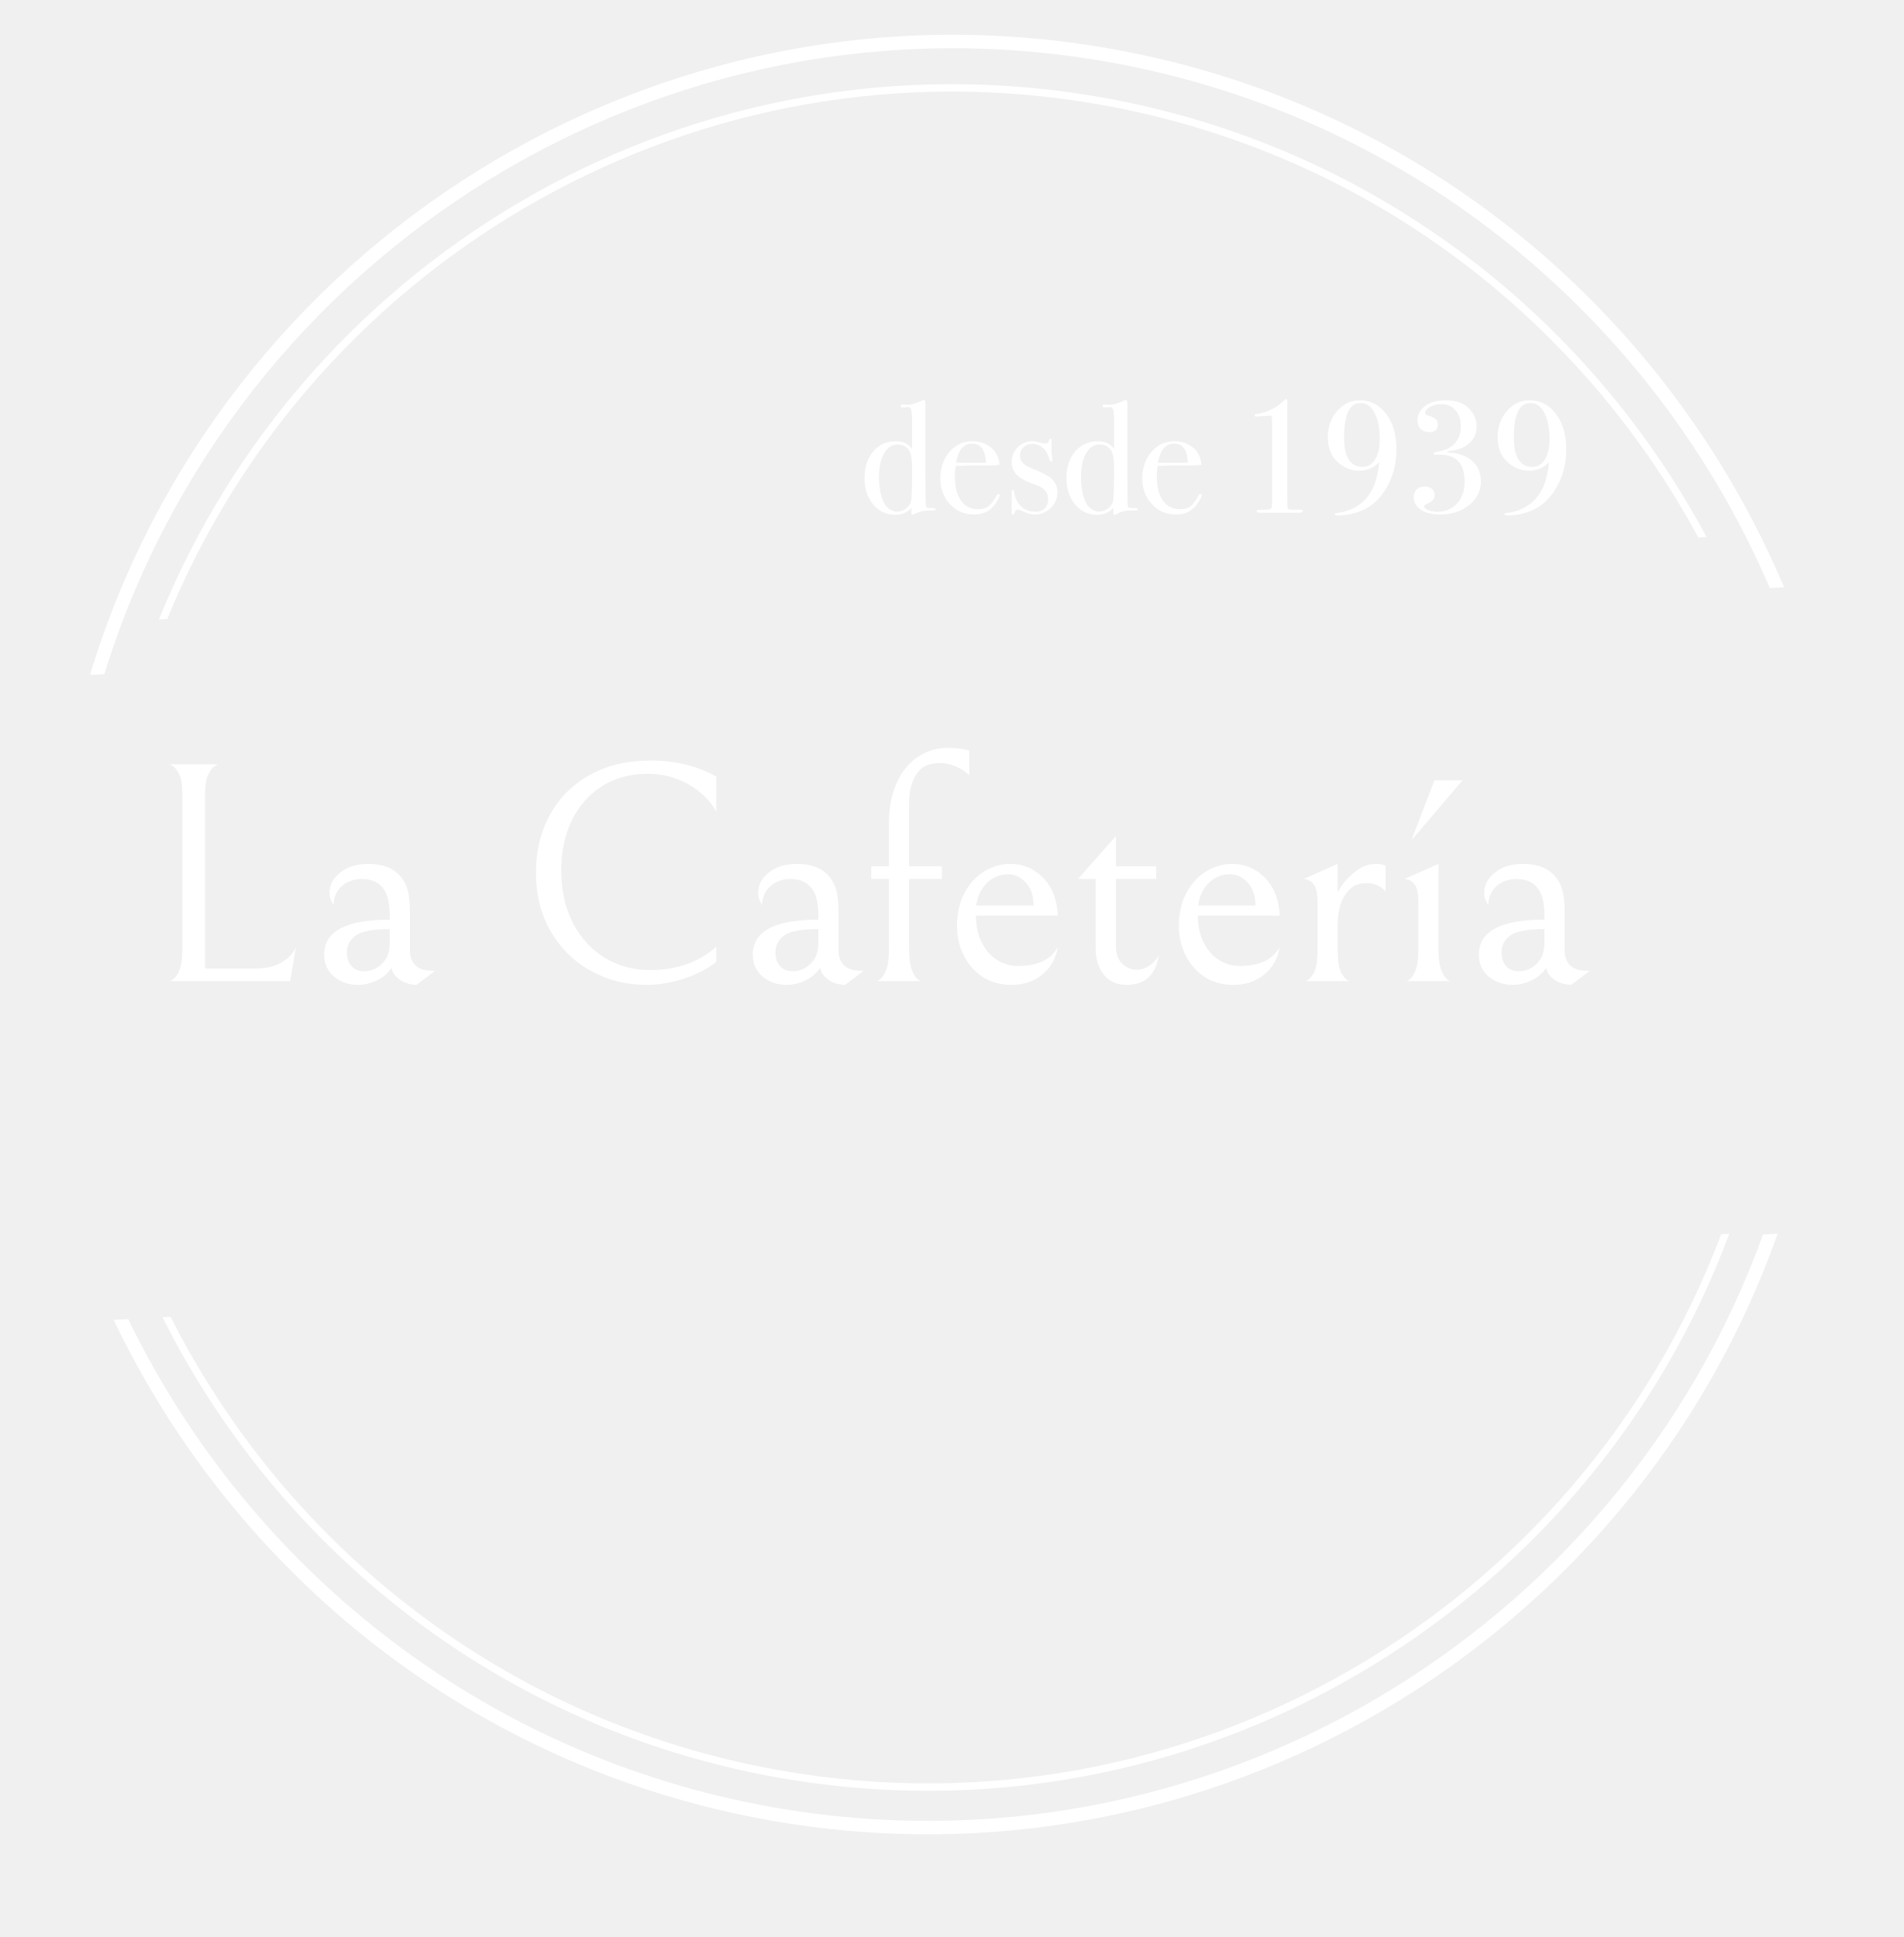
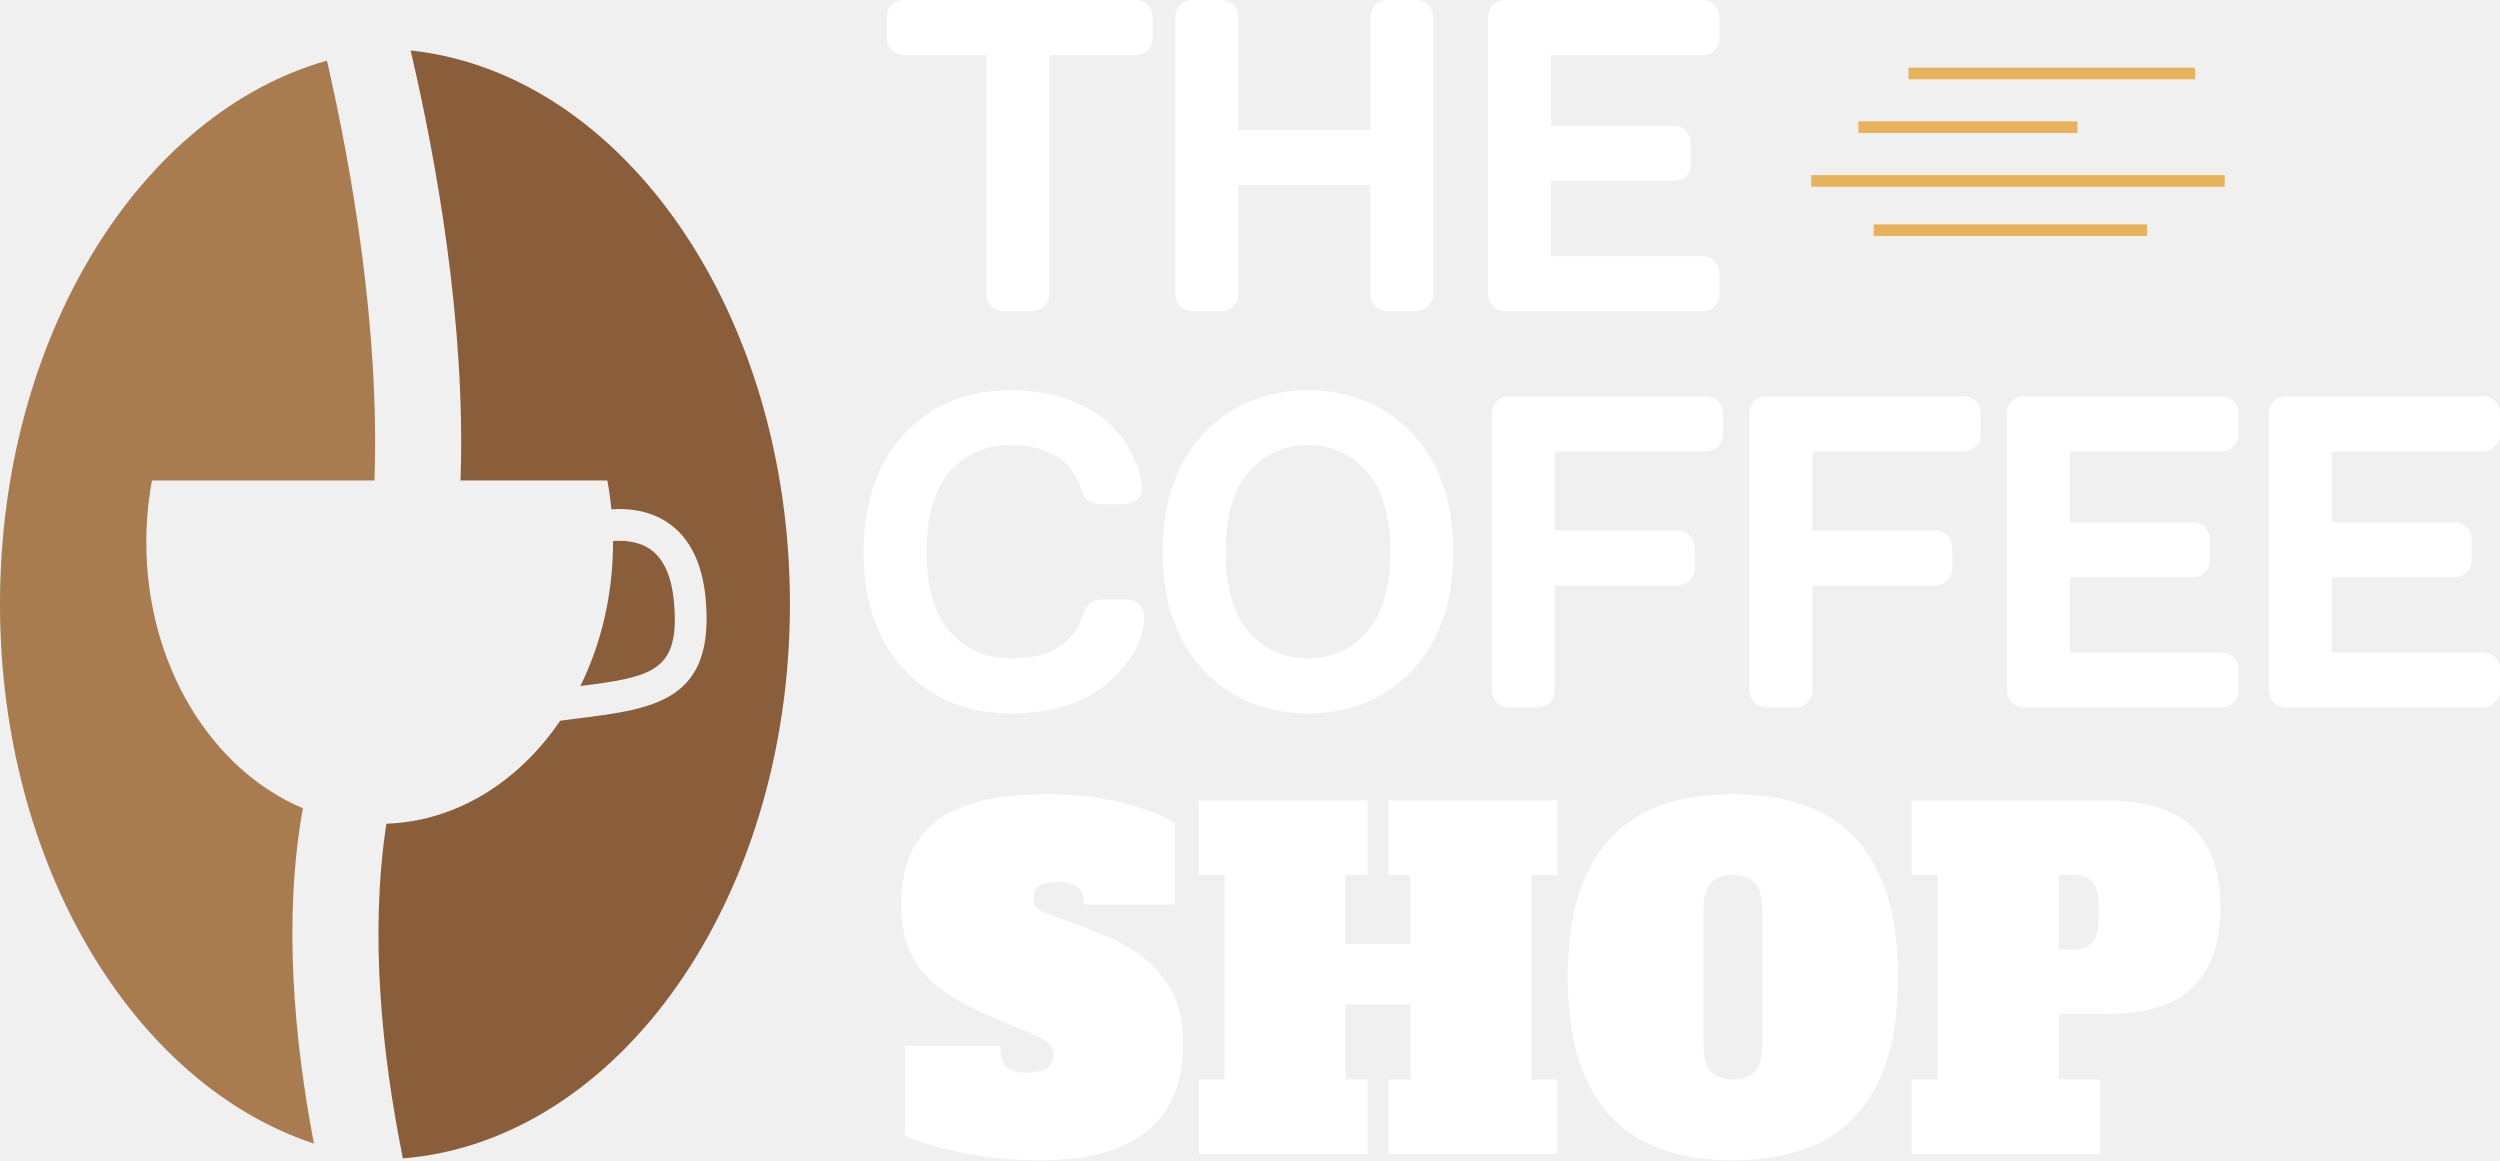
- <svg xmlns="http://www.w3.org/2000/svg" width="341" height="347" viewBox="0 0 341 347">
-   <path fill="#FFF" d="M198.438 11.092c54.811 9.699 98.097 46.549 118.559 94.246l2.555-.133C298.929 56.394 254.809 18.621 198.86 8.719 117.549-5.67 39.478 43.756 16.121 120.911l2.563-.132C42.003 45.255 118.636-3.031 198.438 11.092zM315.783 221.156c-25.804 71.428-100.105 116.27-177.38 102.594-52.17-9.232-93.9-43.069-115.445-87.437l-2.601.136c21.737 45.487 64.308 80.235 117.626 89.671 78.793 13.945 154.545-32.031 180.419-105.1l-2.619.136z" />
-   <path fill="#FFF" d="M197.046 18.743c47.448 8.396 85.836 38.12 107.144 77.538l1.467-.079c-21.434-40.033-60.296-70.256-108.38-78.765-72.492-12.829-142.29 27.818-168.803 93.527l1.479-.08C56.416 46.091 125.394 6.062 197.046 18.743zM308.29 221.104c-25.245 67.079-95.533 108.975-168.609 96.043-48.932-8.66-88.271-39.98-109.131-81.248l-1.439.077c20.973 41.882 60.775 73.708 110.338 82.479 73.916 13.08 144.996-29.446 170.283-97.426l-1.442.075z" />
-   <g fill="#FFF">
-     <path d="M167.597 91.255c0 .133-.133.199-.398.199h-.856c-.932 0-1.722.185-2.368.551-.266.146-.428.221-.484.221-.171 0-.257-.115-.257-.343l.028-.885c-.817.818-1.788 1.228-2.91 1.228-1.598 0-2.915-.618-3.951-1.85s-1.555-2.803-1.555-4.712c0-1.968.518-3.563 1.555-4.785 1.037-1.223 2.392-1.833 4.065-1.833 1.293 0 2.264.464 2.91 1.396v-4.45c0-1.444-.066-2.339-.197-2.683-.113-.284-.282-.418-.507-.398-.544.057-.871.086-.984.086-.244 0-.365-.086-.365-.257 0-.172.104-.256.312-.256l1.02.027c.567.02 1.437-.246 2.608-.799a.454.454 0 0 1 .198-.057c.188 0 .283.229.283.685v11.241c0 4.507.038 6.923.114 7.246.038.134.485.199 1.341.199.265 0 .398.078.398.229zm-4.221-7.16c0-1.826-.199-2.996-.6-3.51-.513-.646-1.17-.97-1.967-.97-1.027 0-1.846.533-2.455 1.599-.609 1.063-.912 2.491-.912 4.277 0 1.713.267 3.178.799 4.395.229.514.565.937 1.012 1.269.447.333.908.499 1.384.499a2.63 2.63 0 0 0 1.598-.526c.475-.353.784-.775.927-1.27.142-.496.214-2.416.214-5.763zM179.066 88.717c0 .189-.148.526-.442 1.012-.295.485-.595.88-.898 1.185-.818.836-1.912 1.255-3.282 1.255-1.711 0-3.142-.618-4.293-1.854-1.149-1.236-1.726-2.767-1.726-4.593 0-1.902.547-3.49 1.64-4.766 1.095-1.272 2.459-1.909 4.094-1.909 1.352 0 2.483.394 3.395 1.184.915.788 1.398 1.802 1.456 3.038-.608.095-1.418.133-2.426.113h-1.996c-.133 0-1.274.029-3.423.085a11.695 11.695 0 0 0-.143 1.791c0 1.915.366 3.388 1.098 4.421.732 1.032 1.764 1.548 3.096 1.548.761 0 1.368-.17 1.826-.513.456-.343.95-.999 1.482-1.97.076-.15.181-.227.314-.227.152 0 .228.066.228.2zm-2.483-5.821c-.076-2.283-.893-3.424-2.452-3.424-1.54 0-2.502 1.141-2.882 3.424h5.334zM189.393 88.193c0 1.106-.401 2.044-1.203 2.815a4.004 4.004 0 0 1-2.876 1.159c-.643 0-1.427-.229-2.351-.685-.246-.133-.464-.2-.652-.2-.266 0-.463.181-.595.542-.076.229-.18.343-.312.343-.133 0-.199-.077-.199-.229v-.343-1.683-.685-1.113c0-.209.067-.313.2-.313.152 0 .237.105.256.316.114.881.361 1.571.742 2.068.761.997 1.778 1.495 3.053 1.495.685 0 1.236-.199 1.654-.601.418-.399.629-.934.629-1.602 0-.743-.239-1.334-.715-1.772-.267-.247-.509-.424-.728-.528-.218-.106-.86-.357-1.925-.758-2.111-.801-3.167-2.001-3.167-3.603 0-1.066.357-1.964 1.075-2.688.717-.724 1.604-1.085 2.661-1.085.376 0 .943.113 1.697.342.189.057.358.085.51.085.396 0 .642-.188.735-.569.058-.191.142-.287.256-.287.132 0 .198.076.198.229v1.368c-.02.457.027 1.189.143 2.197v.058c0 .151-.076.228-.229.228-.114 0-.257-.287-.429-.862-.209-.691-.574-1.248-1.098-1.67a2.8 2.8 0 0 0-1.812-.635c-.646 0-1.179.2-1.597.601-.419.401-.628.906-.628 1.516 0 .953.637 1.678 1.912 2.173 1.977.782 3.233 1.43 3.765 1.944.688.67 1.03 1.478 1.03 2.432zM203.77 91.255c0 .133-.132.199-.398.199h-.856c-.933 0-1.722.185-2.368.551-.268.146-.428.221-.484.221-.172 0-.258-.115-.258-.343l.029-.885c-.818.818-1.787 1.228-2.909 1.228-1.599 0-2.916-.618-3.952-1.85-1.037-1.231-1.555-2.803-1.555-4.712 0-1.968.518-3.563 1.555-4.785 1.036-1.223 2.392-1.833 4.065-1.833 1.293 0 2.264.464 2.909 1.396v-4.45c0-1.444-.065-2.339-.195-2.683-.114-.284-.282-.418-.508-.398-.544.057-.872.086-.984.086-.244 0-.365-.086-.365-.257 0-.172.104-.256.312-.256l1.021.027c.566.02 1.435-.246 2.607-.799a.45.45 0 0 1 .198-.057c.189 0 .284.229.284.685v11.241c0 4.507.037 6.923.113 7.246.038.134.485.199 1.341.199.266 0 .398.078.398.229zm-4.222-7.16c0-1.826-.199-2.996-.598-3.51-.515-.646-1.17-.97-1.969-.97-1.027 0-1.846.533-2.454 1.599-.609 1.063-.912 2.491-.912 4.277 0 1.713.266 3.178.799 4.395.228.514.565.937 1.012 1.269.447.333.909.499 1.384.499a2.63 2.63 0 0 0 1.599-.526c.475-.353.784-.775.927-1.27.141-.496.212-2.416.212-5.763zM215.239 88.717c0 .189-.148.526-.442 1.012-.296.485-.595.88-.899 1.185-.818.836-1.911 1.255-3.281 1.255-1.711 0-3.142-.618-4.293-1.854-1.15-1.236-1.726-2.767-1.726-4.593 0-1.902.547-3.49 1.64-4.766 1.095-1.272 2.458-1.909 4.094-1.909 1.351 0 2.482.394 3.396 1.184.913.788 1.397 1.802 1.456 3.038-.609.095-1.419.133-2.426.113h-1.997c-.133 0-1.274.029-3.423.085a11.7 11.7 0 0 0-.144 1.791c0 1.915.366 3.388 1.099 4.421.732 1.032 1.764 1.548 3.096 1.548.76 0 1.369-.17 1.826-.513.455-.343.949-.999 1.482-1.97.076-.15.181-.227.313-.227.153 0 .229.066.229.2zm-2.482-5.821c-.077-2.283-.895-3.424-2.453-3.424-1.54 0-2.502 1.141-2.883 3.424h5.336zM233.354 91.599c0 .17-.209.255-.626.255h-6.965c-.455 0-.683-.085-.683-.256 0-.172.134-.256.399-.256.418 0 .865-.011 1.341-.029.589-.019.908-.166.956-.441.047-.275.071-.868.071-1.78V75.705c0-.607-.02-.968-.058-1.082-.038-.113-.173-.17-.403-.17-.097 0-.72.047-1.871.142a6.24 6.24 0 0 1-.461.028c-.23 0-.345-.066-.345-.199 0-.152.112-.237.34-.256.89-.097 1.789-.368 2.696-.814.909-.446 1.638-.975 2.187-1.584.208-.17.351-.256.426-.256.151 0 .228.095.228.285v18.116c0 .685.032 1.084.1 1.198.067.113.301.181.699.199H232.954c.266 0 .4.095.4.287zM250.128 80.5c0 2.492-.576 4.749-1.727 6.774-1.151 2.026-2.658 3.43-4.522 4.209-1.369.57-2.737.855-4.106.855-.495 0-.742-.066-.742-.199 0-.114.132-.19.399-.229 3.214-.417 5.42-2.015 6.618-4.792.475-1.122.809-2.549.998-4.279-1.046.989-2.225 1.483-3.536 1.483-1.256 0-2.397-.38-3.425-1.141-1.502-1.104-2.252-2.729-2.252-4.878 0-1.826.556-3.381 1.668-4.665s2.458-1.926 4.036-1.926c1.94 0 3.524.818 4.749 2.455 1.228 1.635 1.842 3.746 1.842 6.333zm-2.996-1.884c0-2.168-.399-3.879-1.198-5.134-.552-.855-1.303-1.284-2.254-1.284-1.959 0-2.938 2.054-2.938 6.162 0 3.519 1.093 5.277 3.28 5.277.97 0 1.73-.441 2.281-1.326.553-.884.829-2.116.829-3.695zM265.246 86.262c0 1.579-.638 2.93-1.911 4.052-1.407 1.236-3.205 1.854-5.392 1.854-1.788 0-3.1-.419-3.938-1.255-.532-.532-.799-1.143-.799-1.826 0-.59.187-1.06.558-1.412.371-.352.87-.528 1.497-.528.495 0 .903.144 1.227.431.324.287.485.651.485 1.091 0 .671-.447 1.196-1.341 1.579-.362.153-.542.307-.542.459 0 .249.247.475.741.676.495.2 1.037.301 1.626.301 1.445 0 2.62-.496 3.524-1.487.903-.992 1.354-2.288 1.354-3.891 0-3.224-1.446-4.835-4.337-4.835H257.172c-.247 0-.371-.086-.371-.256 0-.133.229-.236.685-.313 1.331-.188 2.357-.677 3.08-1.464.724-.787 1.084-1.796 1.084-3.028 0-1.214-.312-2.185-.941-2.915-.627-.73-1.473-1.096-2.538-1.096-.779 0-1.459.167-2.04.5-.58.332-.87.718-.87 1.154 0 .173.133.285.4.342 1.254.306 1.882.828 1.882 1.57 0 .971-.505 1.455-1.512 1.455-.646 0-1.165-.189-1.555-.57-.391-.38-.585-.885-.585-1.513 0-1.026.442-1.887 1.327-2.582.884-.693 2.115-1.041 3.693-1.041 1.808 0 3.186.467 4.137 1.397.95.933 1.428 2.017 1.428 3.253 0 1.712-.81 2.977-2.426 3.794-.57.285-1.493.523-2.768.713v.201c1.579.057 2.854.407 3.822 1.054 1.43.951 2.142 2.33 2.142 4.136zM280.537 80.5c0 2.492-.575 4.749-1.726 6.774-1.152 2.026-2.658 3.43-4.522 4.209-1.368.57-2.738.855-4.107.855-.494 0-.742-.066-.742-.199 0-.114.134-.19.399-.229 3.214-.417 5.421-2.015 6.618-4.792.477-1.122.809-2.549.999-4.279-1.046.989-2.226 1.483-3.537 1.483-1.256 0-2.396-.38-3.424-1.141-1.503-1.104-2.253-2.729-2.253-4.878 0-1.826.556-3.381 1.669-4.665 1.112-1.284 2.457-1.926 4.035-1.926 1.941 0 3.524.818 4.751 2.455 1.227 1.635 1.84 3.746 1.84 6.333zm-2.996-1.884c0-2.168-.398-3.879-1.196-5.134-.553-.855-1.304-1.284-2.255-1.284-1.959 0-2.938 2.054-2.938 6.162 0 3.519 1.092 5.277 3.28 5.277.97 0 1.73-.441 2.282-1.326.552-.884.827-2.116.827-3.695z" />
-   </g>
-   <g fill="#FFF">
-     <path d="M32.132 138.754c-.357-.771-.762-1.289-1.213-1.553-.451-.263-.678-.356-.678-.281h8.975c0-.075-.226.019-.677.281-.452.264-.866.782-1.242 1.553-.376.771-.564 1.91-.564 3.415v31.329h9.257c1.694 0 3.152-.348 4.375-1.045 1.223-.696 2.098-1.589 2.625-2.681l-1.016 5.982H30.241c0 .113.227.029.678-.255.451-.281.855-.847 1.213-1.693s.536-2.077.536-3.696v-27.941c0-1.505-.179-2.644-.536-3.415zM71.56 175.473c-.828-.602-1.299-1.298-1.412-2.088a6.674 6.674 0 0 1-2.681 2.258c-1.11.525-2.211.79-3.302.79-1.732 0-3.181-.499-4.347-1.496-1.167-.996-1.75-2.304-1.75-3.923 0-4.177 3.913-6.266 11.741-6.266v-.621c0-2.069-.302-3.593-.903-4.572-.828-1.393-2.183-2.089-4.063-2.089-1.469 0-2.682.434-3.641 1.299-.961.866-1.439 1.995-1.439 3.387a8.717 8.717 0 0 1-.537-1.016c-.133-.302-.197-.715-.197-1.242 0-1.354.639-2.549 1.919-3.585 1.278-1.034 2.954-1.552 5.024-1.552 2.935 0 5.023.979 6.266 2.936.413.602.714 1.354.902 2.257.188.903.283 2.089.283 3.558v6.717c0 1.167.328 2.069.986 2.709s1.59.96 2.795.96h.733l-3.33 2.54c-1.204-.039-2.22-.36-3.047-.961zm-7.847-7.903c-1.054.753-1.58 1.769-1.58 3.049 0 1.054.282 1.882.847 2.483s1.316.902 2.258.902c.715 0 1.393-.169 2.032-.507a4.9 4.9 0 0 0 1.637-1.412c.602-.79.903-1.862.903-3.217v-2.428c-3.012.001-5.043.378-6.097 1.13zM122.7 175.246c-2.296.792-4.61 1.187-6.943 1.187-3.5 0-6.756-.81-9.766-2.428-3.011-1.617-5.428-3.951-7.253-7-1.825-3.047-2.737-6.622-2.737-10.725 0-3.838.837-7.28 2.512-10.329 1.674-3.048 4.064-5.429 7.168-7.141 3.105-1.712 6.727-2.568 10.867-2.568 4.402 0 8.316.959 11.74 2.879v6.266c-1.166-2.069-2.86-3.716-5.08-4.939a14.52 14.52 0 0 0-7.112-1.834c-3.199 0-5.975.753-8.325 2.257-2.354 1.506-4.149 3.566-5.392 6.182-1.241 2.615-1.862 5.542-1.862 8.777 0 3.65.705 6.83 2.116 9.539 1.411 2.71 3.321 4.79 5.729 6.238s5.099 2.173 8.072 2.173c4.778 0 8.729-1.392 11.854-4.177v2.71c-1.43 1.166-3.293 2.143-5.588 2.933zM148.327 175.473c-.829-.602-1.299-1.298-1.412-2.088a6.684 6.684 0 0 1-2.682 2.258c-1.109.525-2.211.79-3.301.79-1.732 0-3.182-.499-4.348-1.496-1.166-.996-1.749-2.304-1.749-3.923 0-4.177 3.913-6.266 11.741-6.266v-.621c0-2.069-.302-3.593-.904-4.572-.828-1.393-2.182-2.089-4.063-2.089-1.468 0-2.682.434-3.641 1.299-.96.866-1.439 1.995-1.439 3.387a8.85 8.85 0 0 1-.536-1.016c-.133-.302-.197-.715-.197-1.242 0-1.354.639-2.549 1.918-3.585 1.279-1.034 2.954-1.552 5.024-1.552 2.935 0 5.023.979 6.266 2.936.413.602.715 1.354.903 2.257.188.903.282 2.089.282 3.558v6.717c0 1.167.329 2.069.987 2.709s1.59.96 2.795.96h.733l-3.331 2.54c-1.203-.039-2.22-.36-3.046-.961zm-7.847-7.903c-1.054.753-1.581 1.769-1.581 3.049 0 1.054.283 1.882.848 2.483s1.316.902 2.258.902c.714 0 1.392-.169 2.031-.507a4.89 4.89 0 0 0 1.637-1.412c.603-.79.904-1.862.904-3.217v-2.428c-3.012.001-5.044.378-6.097 1.13zM171.159 137.286a7.579 7.579 0 0 0-2.907-.593c-1.882 0-3.255.669-4.12 2.004-.866 1.337-1.299 3.058-1.299 5.165v11.347h5.871v2.257h-5.871v12.645c0 1.619.17 2.85.508 3.696.34.847.715 1.412 1.129 1.693.414.284.622.368.622.255h-8.186c0 .113.216.029.649-.255.432-.281.818-.847 1.156-1.693.34-.847.509-2.077.509-3.696v-12.645h-3.161v-2.257h3.161v-7.847c0-2.634.442-4.958 1.327-6.972.883-2.013 2.125-3.584 3.725-4.713s3.434-1.693 5.504-1.693c1.617 0 2.896.169 3.838.509v4.401c-.676-.676-1.496-1.212-2.455-1.608zM175.929 174.937a9.724 9.724 0 0 1-3.358-3.895 11.598 11.598 0 0 1-1.157-5.108c0-2.333.461-4.347 1.383-6.04s2.117-2.973 3.584-3.838c1.469-.865 2.992-1.299 4.572-1.299 2.258 0 4.206.817 5.844 2.455 1.637 1.638 2.529 3.905 2.681 6.802H174.8c0 1.807.338 3.397 1.017 4.771.677 1.374 1.589 2.428 2.737 3.161a6.836 6.836 0 0 0 3.754 1.101c3.537 0 5.927-1.13 7.169-3.387-.339 2.031-1.262 3.669-2.767 4.91-1.506 1.242-3.35 1.863-5.531 1.863-2.033 0-3.783-.499-5.25-1.496zm.846-16.765c-1.054 1.035-1.693 2.381-1.919 4.036h10.273c0-1.73-.461-3.095-1.383-4.093-.923-.997-1.986-1.496-3.189-1.496-1.467 0-2.729.519-3.782 1.553zM197.661 174.542c-.941-1.261-1.412-2.774-1.412-4.545v-12.531h-3.16l6.773-7.676v5.419h7.225v2.257h-7.225v11.911c0 1.431.375 2.512 1.129 3.245.752.734 1.617 1.101 2.597 1.101.752 0 1.485-.225 2.201-.677.715-.452 1.298-1.073 1.75-1.863-.564 3.5-2.466 5.25-5.701 5.25-1.845 0-3.237-.631-4.177-1.891zM215.666 174.937a9.74 9.74 0 0 1-3.358-3.895 11.612 11.612 0 0 1-1.157-5.108c0-2.333.461-4.347 1.383-6.04s2.117-2.973 3.585-3.838c1.467-.865 2.992-1.299 4.572-1.299 2.258 0 4.205.817 5.842 2.455 1.638 1.638 2.53 3.905 2.682 6.802h-14.676c0 1.807.338 3.397 1.015 4.771.678 1.374 1.59 2.428 2.738 3.161a6.839 6.839 0 0 0 3.754 1.101c3.536 0 5.927-1.13 7.169-3.387-.338 2.031-1.262 3.669-2.766 4.91-1.506 1.242-3.351 1.863-5.533 1.863-2.032 0-3.782-.499-5.25-1.496zm.848-16.765c-1.055 1.035-1.694 2.381-1.92 4.036h10.273c0-1.73-.461-3.095-1.383-4.093-.923-.997-1.985-1.496-3.189-1.496-1.468 0-2.729.519-3.781 1.553zM242.394 156.422c1.298-1.109 2.605-1.665 3.923-1.665.827 0 1.448.112 1.862.339v4.629c-.827-1.018-1.994-1.524-3.499-1.524-1.581 0-2.822.687-3.726 2.06-.903 1.375-1.354 3.133-1.354 5.278v4.572c0 2.107.244 3.556.733 4.346s.96 1.224 1.411 1.299h-7.959c.452-.075.932-.498 1.439-1.27s.762-2.229.762-4.375v-8.523c0-1.581-.254-2.662-.762-3.245-.508-.584-1.082-.876-1.722-.876l6.097-2.709v5.137c.565-1.206 1.497-2.363 2.795-3.473zM253.287 158.342c-.509-.584-1.083-.876-1.722-.876l6.097-2.709v15.354c0 1.657.169 2.898.507 3.726.34.828.716 1.383 1.13 1.664.413.284.621.368.621.255h-8.129c0 .113.207.029.621-.255.413-.281.79-.836 1.129-1.664.339-.827.508-2.068.508-3.726v-8.523c0-1.582-.254-2.663-.762-3.246zm3.641-18.543h5.023l-9.145 10.725 4.122-10.725zM278.379 175.473c-.829-.602-1.299-1.298-1.411-2.088a6.69 6.69 0 0 1-2.682 2.258c-1.11.525-2.211.79-3.302.79-1.732 0-3.182-.499-4.347-1.496-1.167-.996-1.75-2.304-1.75-3.923 0-4.177 3.913-6.266 11.74-6.266v-.621c0-2.069-.301-3.593-.902-4.572-.828-1.393-2.183-2.089-4.064-2.089-1.468 0-2.682.434-3.641 1.299-.96.866-1.439 1.995-1.439 3.387a8.85 8.85 0 0 1-.536-1.016c-.132-.302-.198-.715-.198-1.242 0-1.354.641-2.549 1.92-3.585 1.278-1.034 2.953-1.552 5.023-1.552 2.936 0 5.024.979 6.266 2.936.414.602.715 1.354.903 2.257.188.903.282 2.089.282 3.558v6.717c0 1.167.329 2.069.987 2.709.659.64 1.59.96 2.795.96h.733l-3.33 2.54c-1.204-.039-2.22-.36-3.047-.961zm-7.847-7.903c-1.054.753-1.581 1.769-1.581 3.049 0 1.054.283 1.882.847 2.483.565.602 1.317.902 2.258.902a4.29 4.29 0 0 0 2.033-.507 4.9 4.9 0 0 0 1.637-1.412c.602-.79.902-1.862.902-3.217v-2.428c-3.011.001-5.043.378-6.096 1.13z" />
+ <svg xmlns="http://www.w3.org/2000/svg" xml:space="preserve" width="127.33mm" height="59.095mm" version="1.1" style="shape-rendering:geometricPrecision; text-rendering:geometricPrecision; image-rendering:optimizeQuality; fill-rule:evenodd; clip-rule:evenodd" viewBox="0 0 13979.15 6487.83">
+   <defs>
+     <style type="text/css">
+    
+     .fil2 {fill:#8A5D3B;fill-rule:nonzero}
+     .fil3 {fill:#A87C4F;fill-rule:nonzero}
+     .fil1 {fill:#E7B35A;fill-rule:nonzero}
+     .fil0 {fill:white;fill-rule:nonzero}
+    
+   </style>
+   </defs>
+   <g id="Capa_x0020_1">
+     <g id="_1454736578800">
+       <path class="fil0" d="M6350.21 0l-1299.78 0.15c-54.47,2.62 -92.53,42.62 -92.53,97.14l0 113.15c0,54.51 38.06,94.5 96.36,97.32l460.66 0 0 1335.14c0,55.67 40.56,96.15 96.33,96.15l159.64 0c55.68,0 96.22,-40.48 96.22,-96.15l0 -1335.17 486.78 -0.21c54.37,-2.57 92.29,-42.56 92.29,-97.07l0 -113.15c0,-56.4 -40.4,-97.29 -95.96,-97.29z" />
+       <path class="fil0" d="M7918 0l-159.79 0c-55.68,0 -96.22,40.9 -96.22,97.29l0 630.58 -738.57 0 0 -630.58c0,-56.4 -40.43,-97.29 -96.27,-97.29l-159.6 0c-55.87,0 -96.17,40.9 -96.17,97.29l0 1545.6c0,55.67 40.3,96.15 96.17,96.15l159.6 0c55.84,0 96.27,-40.48 96.27,-96.15l0 -608.32 738.57 0 0 608.32c0,55.67 40.53,96.15 96.22,96.15l159.79 0c55.62,0 96.17,-40.48 96.17,-96.15l0 -1545.6c0,-56.4 -40.56,-97.29 -96.17,-97.29z" />
+       <path class="fil0" d="M9518.08 307.75c55.66,0 96.12,-41.04 96.12,-97.32l0 -113.15c0,-56.4 -40.46,-97.29 -96.12,-97.29l-1100.75 0c-55.66,0 -96.26,40.9 -96.26,97.29l0 1545.6c0,55.67 40.6,96.15 96.26,96.15l1100.75 0c55.66,0 96.12,-40.48 96.12,-96.15l0 -114.18c0,-55.77 -40.46,-96.22 -96.12,-96.22l-844.92 0 0 -420.21 685.1 0c56.24,0 97.28,-40.94 97.28,-97.33l0 -113c0,-56.53 -41.04,-97.37 -97.28,-97.37l-685.1 0 0 -396.84 844.92 0z" />
+       <path class="fil0" d="M6299.98 3352.08l-147.15 0.1c-44.32,2.37 -80.13,31.57 -93.09,75.19 -54.16,173.47 -183.36,254.21 -406.54,254.21 -138.63,0 -248.87,-47.36 -337.53,-144.87 -89.19,-98.29 -134.38,-250.13 -134.38,-451.28 0,-201.47 44.67,-353.31 133.03,-451.59 87.53,-97.38 194.25,-144.68 326.47,-144.68 224.09,0.6 353.74,81.89 407.61,254.55 13.87,46.3 51.18,75.05 97.42,75.05l143.16 0c41.5,0 65.36,-20.59 75.84,-32.68 10.44,-12.31 27.14,-39.14 20.07,-83.36 -32.67,-165.41 -116.08,-295.39 -248.05,-386.63 -128.29,-88.71 -295.21,-133.58 -495.91,-133.58 -236.11,0 -432.82,81.93 -584.76,243.61 -150.73,160.37 -227.07,382.55 -227.07,660.36 0,277.9 76.85,500.04 228.32,660.05 152.6,161.06 353,242.85 595.77,242.85 301.16,0 525.19,-103.78 665.53,-308.11 52.15,-75.35 78.78,-154.46 78.78,-235.3 0,-54.47 -40.99,-93.9 -97.53,-93.9z" />
+       <path class="fil0" d="M7640.4 3536.85c-87.75,97.37 -194.65,144.73 -326.73,144.73 -132.07,0 -238.87,-47.36 -326.88,-144.73 -88.33,-98.24 -133.48,-250.07 -133.48,-451.42 0,-201.47 45.14,-353.21 133.48,-451.49 88.01,-97.42 194.97,-144.78 326.88,-144.78 132.07,0 238.97,47.35 326.73,144.78 88.55,98.28 133.48,250.02 133.48,451.49 0,201.35 -44.92,353.18 -133.48,451.42zm-326.73 -1354.33c-236.45,0 -433.37,81.93 -585.42,243.61 -150.52,160.37 -227.07,382.19 -227.07,659.3 0,277.04 76.25,498.92 226.62,659.79 152.24,161.97 349.36,244.17 585.87,244.17 236.66,0 433.47,-82.2 585.57,-244.17 150.57,-160.8 226.82,-382.68 226.82,-659.79 0,-277.11 -76.25,-498.94 -226.92,-659.3 -152,-161.67 -348.96,-243.61 -585.47,-243.61z" />
+       <path class="fil0" d="M9538.95 2215.85l-1104.42 0.14c-54.55,2.68 -92.37,42.58 -92.37,97.17l0 1545.57c0,55.67 40.39,96.27 96.27,96.27l159.6 0c55.72,0 96.17,-40.6 96.17,-96.27l0 -585.12 688.53 -0.1c54.97,-2.51 93.85,-42.51 93.85,-97.07l-0.1 -116.75c-2.57,-55.21 -42.75,-93.78 -97.22,-93.78l-685.06 0 0 -442.4 848.39 -0.07c54.36,-2.72 92.54,-42.66 92.54,-97.23l0 -113.06c0,-56.38 -40.46,-97.32 -96.17,-97.32z" />
+       <path class="fil0" d="M10979.25 2215.85l-1104.36 0.14c-54.56,2.68 -92.68,42.58 -92.68,97.17l0 1545.57c0,55.67 40.63,96.27 96.27,96.27l159.75 0c55.76,0 96.12,-40.6 96.12,-96.27l0 -585.12 688.54 -0.1c55.26,-2.51 93.93,-42.51 93.93,-97.07l-0.2 -116.75c-2.61,-55.21 -42.66,-93.78 -97.17,-93.78l-685.1 0 0 -442.4 848.59 -0.07c54.31,-2.72 92.48,-42.66 92.48,-97.23l0 -113.06c0,-56.38 -40.53,-97.32 -96.17,-97.32z" />
+       <path class="fil0" d="M12419.48 2215.85l-1100.64 0c-55.77,0 -96.43,40.94 -96.43,97.32l0 1545.57c0,55.67 40.65,96.27 96.43,96.27l1100.64 0c55.66,0 96.16,-40.6 96.16,-96.27l0 -114.28c0,-55.62 -40.5,-96.12 -96.16,-96.12l-844.82 0 0 -420.15 685.06 0c56.32,0 97.33,-40.99 97.33,-97.33l0 -113.16c0,-56.28 -41.01,-97.23 -97.33,-97.23l-685.06 0 0 -396.91 844.82 0c55.66,0 96.16,-40.91 96.16,-97.34l0 -113.06c0,-56.38 -40.5,-97.32 -96.16,-97.32z" />
+       <path class="fil0" d="M13882.93 2523.56c55.78,0 96.22,-40.91 96.22,-97.34l0 -113.06c0,-56.38 -40.43,-97.32 -96.22,-97.32l-1100.63 0c-55.66,0 -96.16,40.94 -96.16,97.32l0 1545.57c0,55.67 40.5,96.27 96.16,96.27l1100.63 0c55.78,0 96.22,-40.6 96.22,-96.27l0 -114.28c0,-55.62 -40.43,-96.12 -96.22,-96.12l-844.66 0 0 -420.15 684.91 0c56.49,0 97.38,-40.99 97.38,-97.33l0 -113.16c0,-56.28 -40.9,-97.23 -97.38,-97.23l-684.91 0 0 -396.91 844.66 0z" />
+       <path class="fil0" d="M5742.91 5997.53c53.15,0 91.07,-8.38 113.62,-25.37 22.48,-16.9 33.77,-42.31 33.77,-76.25 0,-23.7 -9.11,-44.43 -27.83,-62.18 -18.51,-17.8 -55.91,-38.52 -112.4,-62.33 -119.11,-47.34 -223.5,-92.63 -312.96,-135.8 -89.41,-43.33 -163.48,-91.07 -222.34,-143.58 -58.79,-52.45 -102.66,-113.86 -131.7,-184.21 -28.81,-70.24 -43.43,-155.4 -43.43,-255.25 0,-94.86 13.96,-179.92 42.31,-255.32 28.09,-75.34 74.03,-139.74 137.72,-193.04 63.59,-53.35 148.2,-94 253.71,-121.98 105.49,-27.97 235.69,-41.8 390.36,-41.8 140.19,0 272.16,14.72 396.35,44.36 124,29.66 227.24,69.09 309.38,118.15l0 454.65 -507.5 0c0,-49.05 -12.97,-82.55 -38.68,-100.28 -25.82,-17.92 -57.33,-26.69 -94.31,-26.69 -53.1,0 -91.36,7.26 -114.83,21.58 -23.4,14.48 -35.03,39.39 -35.03,74.89 0,28.91 12.39,49.93 37.51,63.53 24.86,13.57 62.38,28.91 112.34,45.79 93.45,32.13 181.6,66.01 264.7,101.62 82.97,35.55 155.92,79.57 218.71,132.02 62.73,52.53 112.45,116.08 148.66,190.62 36.16,74.42 54.42,165.94 54.42,274.27 0,220.16 -67.79,384.1 -203.08,491.57 -135.44,107.6 -333.42,161.31 -594.54,161.31 -148.3,0 -290.96,-13.51 -427.87,-40.64 -136.92,-27.08 -246.49,-59.31 -328.65,-96.51l0 -502.97 531.65 0c0,50.83 9.74,88.44 28.91,113 19.47,24.61 59.75,36.82 121.03,36.82z" />
+       <polygon class="fil0" points="7763.29,4475.87 8708.45,4475.87 8708.45,4892.45 8563.38,4892.45 8563.38,6035.69 8708.45,6035.69 8708.45,6452.23 7763.29,6452.23 7763.29,6035.69 7886.58,6035.69 7886.58,5616.44 7524.22,5616.44 7524.22,6035.69 7647.26,6035.69 7647.26,6452.23 6702.39,6452.23 6702.39,6035.69 6847.41,6035.69 6847.41,4892.45 6702.39,4892.45 6702.39,4475.87 7647.26,4475.87 7647.26,4892.45 7524.22,4892.45 7524.22,5278.67 7886.58,5278.67 7886.58,4892.45 7763.29,4892.45 " />
+       <path class="fil0" d="M9689.59 6035.69c54.66,0 95.8,-14.82 123.13,-44.47 27.49,-29.55 41.12,-77.45 41.12,-143.51l0 -767.15c0,-66.07 -13.62,-113.87 -41.12,-143.68 -27.33,-29.5 -68.46,-44.43 -123.13,-44.43 -54.88,0 -96.02,14.93 -123.31,44.43 -27.37,29.81 -41.29,77.61 -41.29,143.68l0 767.15c0,66.06 13.92,113.96 41.29,143.51 27.29,29.65 68.43,44.47 123.31,44.47zm923.22 -571.65c0,186.33 -21.89,344.27 -65.4,473.82 -43.27,129.5 -105.04,234.94 -184.83,316.3 -79.78,81.23 -176.86,140.48 -291.26,177.79 -114.43,37.23 -241.54,55.88 -381.73,55.88 -140.45,0 -267.53,-18.65 -381.99,-55.88 -114.47,-37.31 -211.34,-96.56 -291.12,-177.79 -79.88,-81.35 -141.46,-186.79 -185.02,-316.3 -43.38,-129.55 -65.05,-287.49 -65.05,-473.82 0,-184.45 21.67,-341.95 65.05,-472.45 43.56,-130.46 105.14,-236.32 185.02,-317.49 79.78,-81.3 176.65,-140.65 291.12,-177.87 114.46,-37.26 241.54,-55.82 381.99,-55.82 140.19,0 267.3,18.55 381.73,55.82 114.41,37.22 211.48,96.57 291.26,177.87 79.78,81.18 141.56,187.03 184.83,317.49 43.51,130.49 65.4,287.99 65.4,472.45z" />
+       <path class="fil0" d="M11593.97 5309.08c45.13,0 79.88,-12.61 103.94,-37.96 24.31,-25.47 36.25,-66.92 36.25,-124.66l0 -91.43c0,-57.54 -11.69,-98.93 -35.03,-124.4 -23.2,-25.42 -58.35,-38.17 -105.15,-38.17l-82.29 0 0 416.63 82.29 0zm149.83 1143.16l-1053.59 0 0 -416.54 144.83 0 0 -1143.24 -144.83 0 0 -416.58 1085.05 0c98.25,0 187.35,10.63 267.02,31.76 79.73,21.23 146.95,55.48 201.81,102.93 54.82,47.35 97.03,109.17 126.94,185.42 29.74,76.1 44.77,168.53 44.77,276.89 0,110.08 -15.03,202.79 -44.77,278.11 -29.91,75.49 -72.12,136.82 -126.94,184.21 -54.86,47.5 -122.08,81.76 -201.81,102.88 -79.67,21.28 -168.78,31.76 -267.02,31.76l-263.57 0 0 365.85 232.11 0 0 416.54z" />
+       <polygon class="fil1" points="10477.11,1319.75 12005.67,1319.75 12005.67,1254.84 10477.11,1254.84 " />
+       <polygon class="fil1" points="10391.28,743.51 11616.53,743.51 11616.53,678.54 10391.28,678.54 " />
+       <polygon class="fil1" points="10671.61,443.17 12273.75,443.17 12273.75,378.37 10671.61,378.37 " />
+       <polygon class="fil1" points="10127.83,1044.32 12439.7,1044.32 12439.7,979.31 10127.83,979.31 " />
+       <path class="fil2" d="M3768.4 3365.34c-13.67,-151.08 -62.42,-252.69 -144.82,-302.06 -59.5,-35.6 -130.87,-42.51 -195.86,-37.98l0.1 7.31c0,293.3 -66.71,568.13 -182.5,803.31 406.19,-51.63 558.33,-82.3 523.08,-470.59z" />
+       <path class="fil2" d="M2296.17 282.31c142.21,608 309.68,1530.67 278.91,2404.28l820.96 0c9.94,52.81 17.39,106.71 22.8,161.17 93.79,-6.15 200.59,5.71 295.4,62.13 134.59,80.33 212.5,228.04 231.66,439.52 51.79,571.11 -286.74,614.03 -715.32,667.97 -31.72,3.89 -64.35,8.18 -98.08,12.52 -231.82,341.45 -580.33,562.67 -971.94,575.99 -94.66,616.78 -25.67,1287.72 92.23,1871.46 1207.74,-97.88 2164.25,-1447.97 2164.25,-3099.53 0,-1631.74 -934.11,-2968.78 -2120.89,-3095.5z" />
+       <path class="fil3" d="M818.14 3032.62c0,-118.95 10.84,-234.68 31.72,-346.04l1244.05 0c29.7,-847.07 -126.73,-1740.05 -265.71,-2347.71 -1044.32,295.81 -1828.21,1543.8 -1828.21,3038.92 0,1460.12 747.8,2684.26 1755.28,3016.68 -112.85,-592.07 -171.81,-1263.92 -61.67,-1875.01 -509.62,-214.22 -875.47,-798.92 -875.47,-1486.86z" />
+     </g>
  </g>
</svg>
